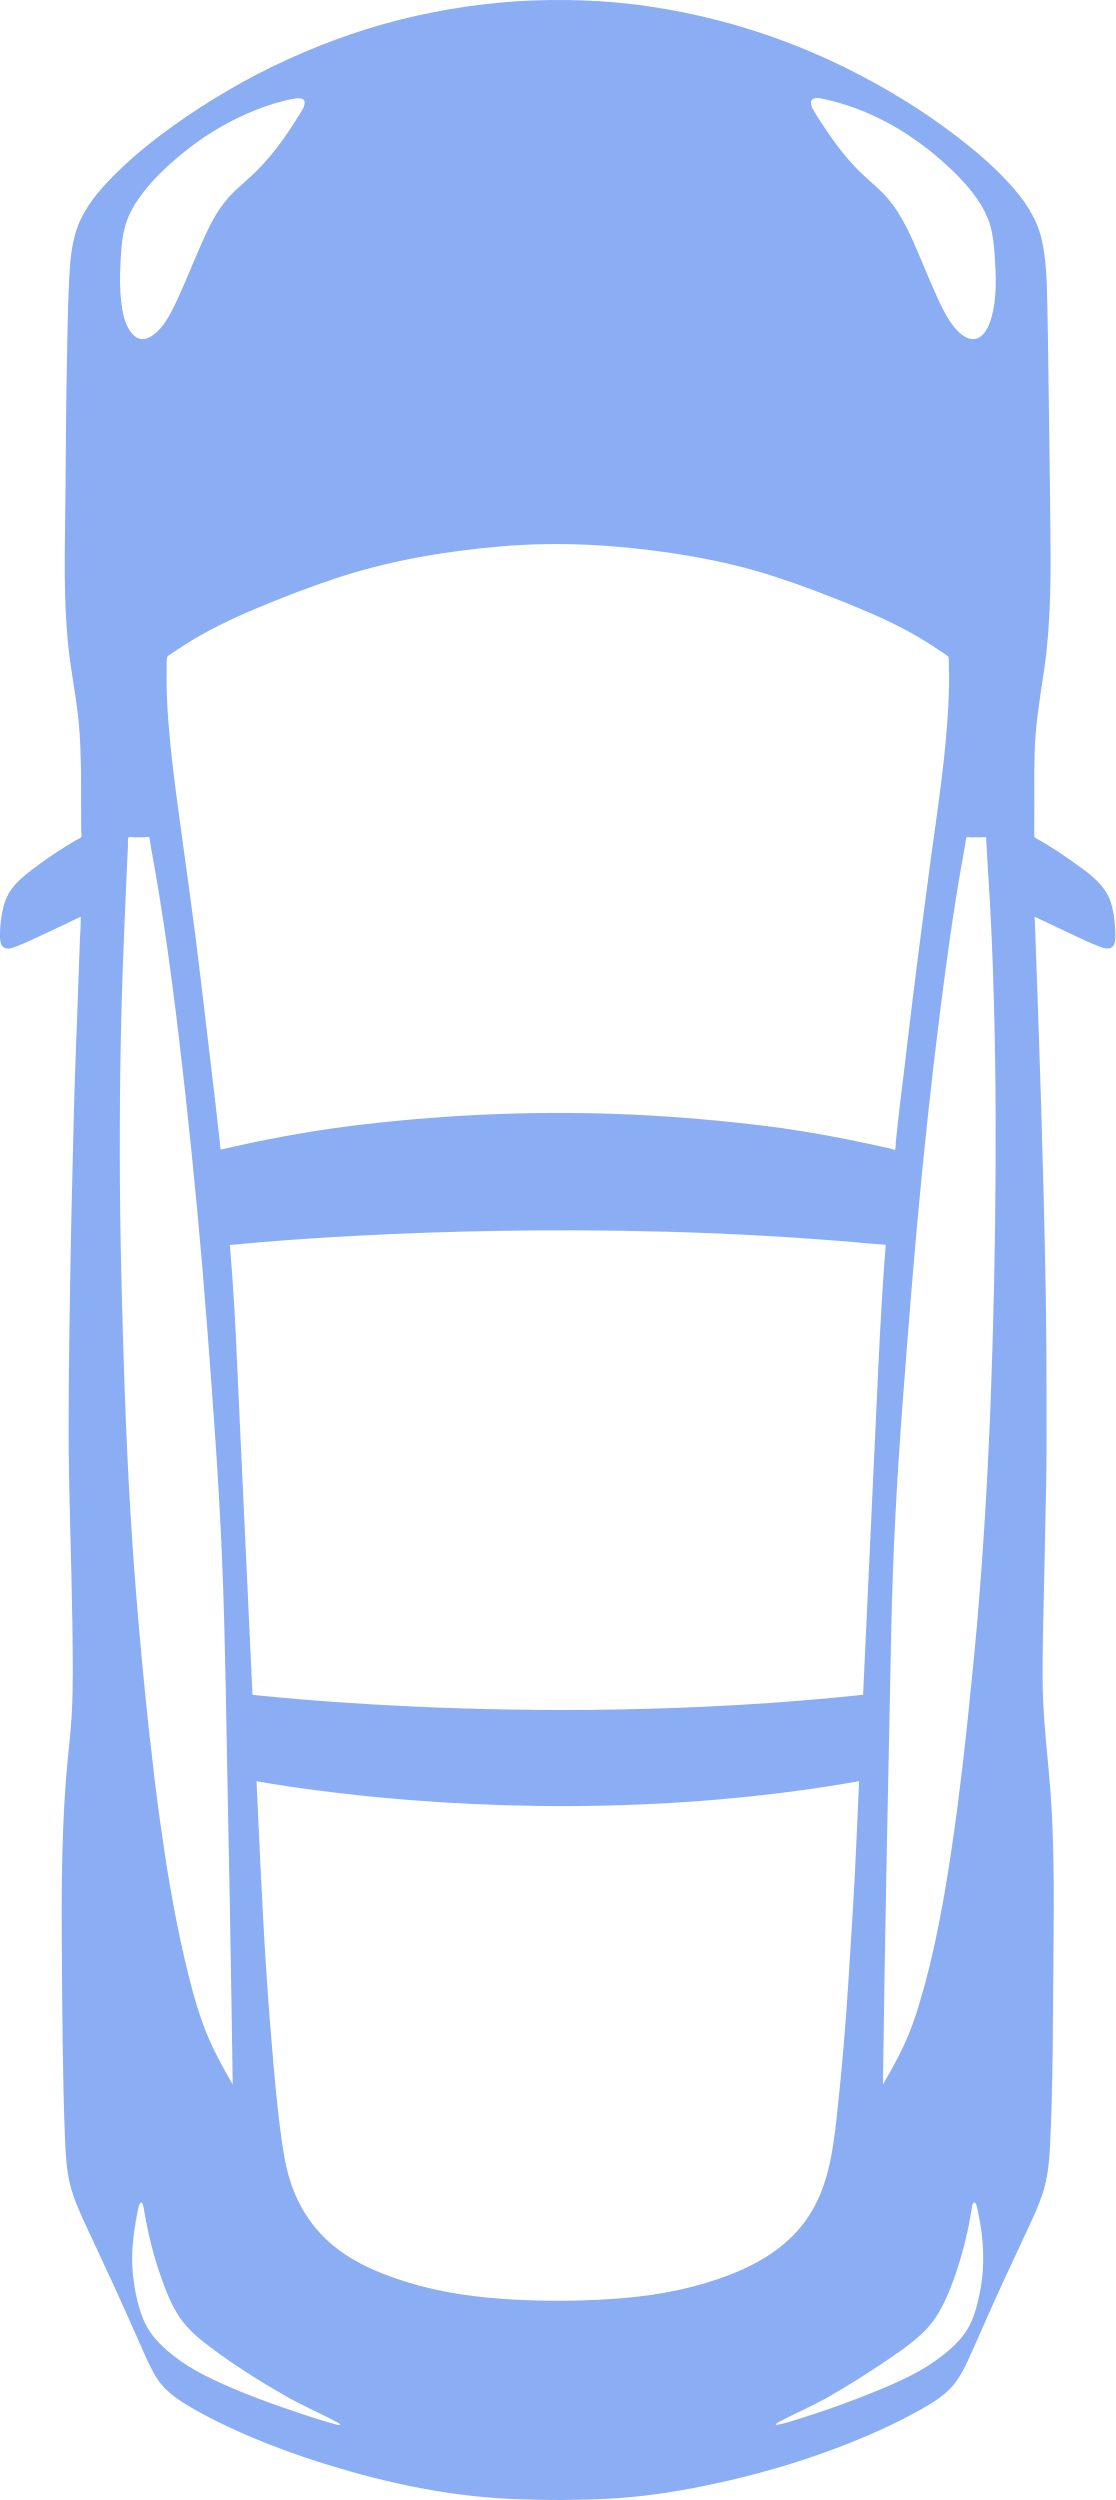
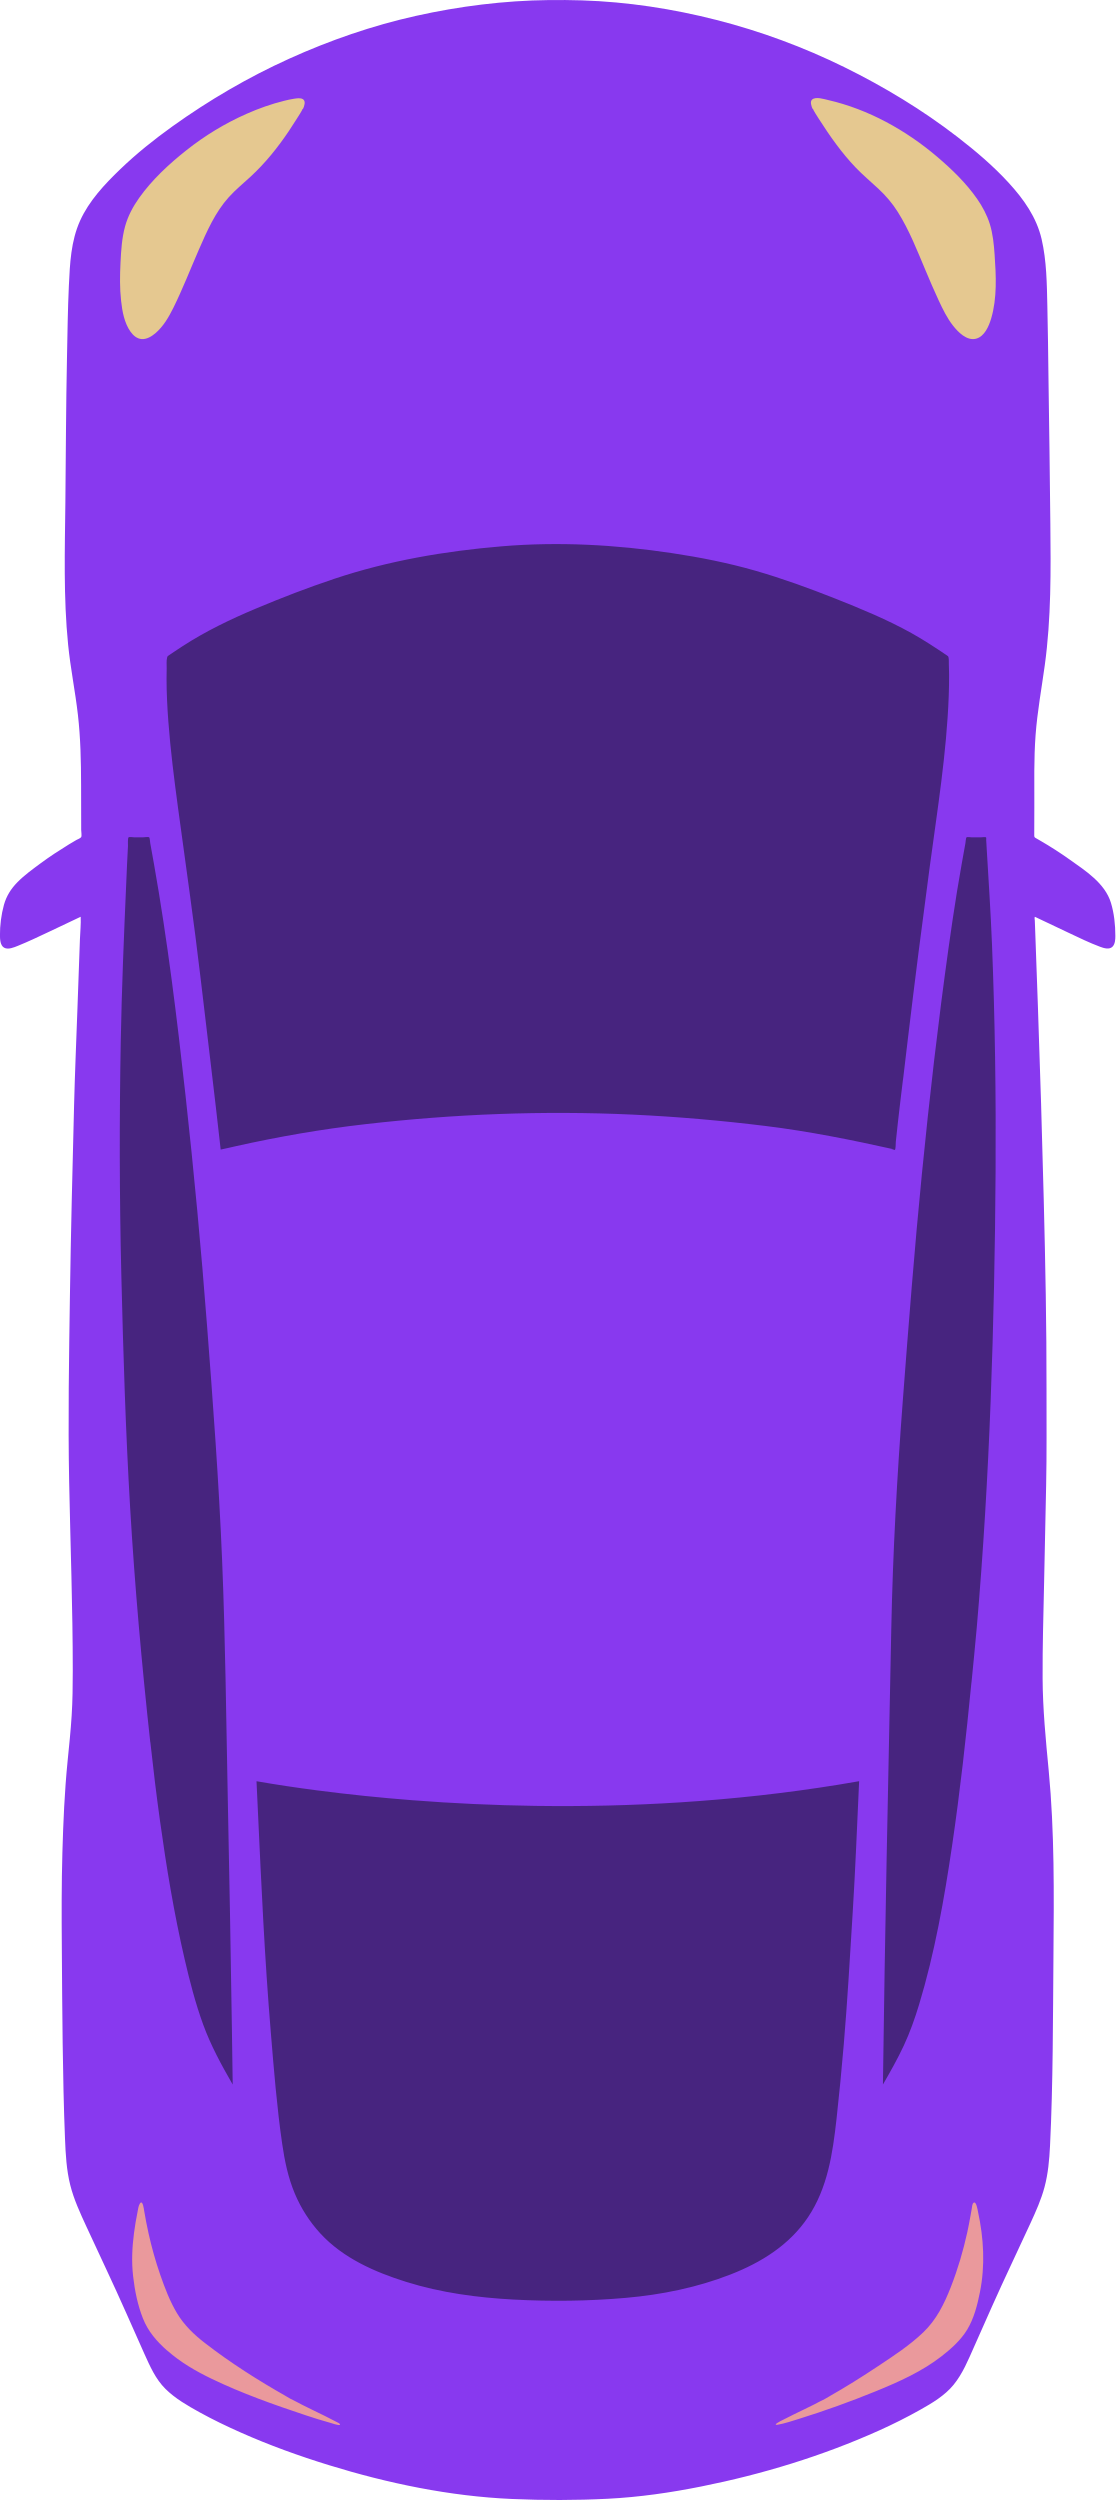
<svg xmlns="http://www.w3.org/2000/svg" version="1.0" x="0px" y="0px" viewBox="0 0 41.377 92.737" enable-background="new 0 0 100 100" xml:space="preserve" id="svg2" width="41.377" height="92.737">
  <defs id="defs2" />
-   <path d="m 20.36,0.002 c -1.66,0.02 -3.311,0.226 -4.931,0.587 -1.618,0.361 -3.191,0.905 -4.7,1.588 -1.519,0.687 -2.972,1.537 -4.327,2.507 -0.683,0.489 -1.34,1.015 -1.946,1.598 -0.575,0.553 -1.154,1.17 -1.485,1.905 -0.342,0.76 -0.377,1.586 -0.416,2.405 -0.042,0.885 -0.051,1.772 -0.07,2.658 -0.038,1.797 -0.041,3.596 -0.06,5.394 -0.019,1.757 -0.074,3.519 0.102,5.271 0.087,0.871 0.264,1.73 0.363,2.6 0.099,0.866 0.116,1.732 0.118,2.603 0.001,0.448 0.002,0.895 0.003,1.343 2.67e-4,0.109 5.11e-4,0.218 7.17e-4,0.327 1.11e-4,0.06 0.027,0.211 6.37e-4,0.262 -0.023,0.044 -0.132,0.083 -0.177,0.108 -0.095,0.054 -0.189,0.109 -0.282,0.167 -0.355,0.219 -0.705,0.446 -1.04,0.694 -0.3,0.223 -0.608,0.442 -0.87,0.71 -0.238,0.243 -0.407,0.511 -0.498,0.839 -0.098,0.356 -0.15,0.761 -0.147,1.131 0.001,0.144 0.011,0.373 0.153,0.454 0.15,0.086 0.367,-0.01 0.51,-0.067 0.395,-0.159 0.779,-0.344 1.164,-0.525 0.39,-0.184 0.779,-0.37 1.168,-0.554 0.012,0.271 -0.018,0.552 -0.028,0.824 -0.011,0.296 -0.021,0.591 -0.032,0.887 -0.021,0.586 -0.042,1.172 -0.063,1.758 -0.042,1.169 -0.092,2.338 -0.122,3.507 -0.06,2.352 -0.119,4.704 -0.154,7.057 -0.034,2.308 -0.074,4.619 -0.029,6.928 0.046,2.336 0.134,4.674 0.134,7.011 -6.1e-5,0.553 -0.006,1.107 -0.041,1.659 -0.035,0.569 -0.096,1.135 -0.152,1.702 -0.112,1.127 -0.16,2.248 -0.192,3.382 -0.033,1.166 -0.03,2.335 -0.021,3.502 0.01,1.19 0.013,2.38 0.031,3.57 0.017,1.181 0.039,2.362 0.087,3.541 0.023,0.575 0.054,1.156 0.194,1.717 0.134,0.535 0.367,1.037 0.597,1.536 0.495,1.072 1.004,2.137 1.482,3.217 0.223,0.504 0.443,1.005 0.67,1.507 0.209,0.462 0.417,0.94 0.783,1.303 0.364,0.361 0.817,0.619 1.262,0.866 0.496,0.274 1.007,0.52 1.525,0.75 1.064,0.473 2.16,0.869 3.273,1.212 2.193,0.677 4.494,1.156 6.79,1.256 1.185,0.052 2.372,0.052 3.557,-0.008 1.168,-0.059 2.326,-0.226 3.472,-0.456 2.265,-0.453 4.489,-1.13 6.597,-2.078 0.518,-0.233 1.026,-0.488 1.521,-0.766 0.443,-0.249 0.913,-0.528 1.238,-0.927 0.337,-0.413 0.541,-0.916 0.756,-1.399 0.224,-0.503 0.447,-1.008 0.672,-1.513 0.461,-1.036 0.954,-2.058 1.427,-3.089 0.199,-0.433 0.396,-0.871 0.519,-1.333 0.133,-0.499 0.179,-1.014 0.204,-1.528 0.114,-2.344 0.107,-4.694 0.127,-7.04 0.019,-2.292 0.042,-4.607 -0.176,-6.885 -0.109,-1.139 -0.22,-2.27 -0.226,-3.415 -0.006,-1.195 0.031,-2.39 0.056,-3.584 0.025,-1.194 0.05,-2.387 0.075,-3.581 0.025,-1.186 0.012,-2.373 0.014,-3.559 0.003,-2.344 -0.043,-4.691 -0.103,-7.035 -0.061,-2.386 -0.131,-4.77 -0.216,-7.155 -0.02,-0.566 -0.041,-1.132 -0.061,-1.699 -0.01,-0.281 -0.02,-0.561 -0.03,-0.842 -0.005,-0.146 -0.01,-0.292 -0.016,-0.438 -0.003,-0.073 -0.005,-0.146 -0.008,-0.219 -0.001,-0.038 -0.02,-0.112 0.002,-0.142 0.417,0.198 0.834,0.397 1.252,0.594 0.384,0.181 0.766,0.369 1.164,0.517 0.138,0.051 0.346,0.121 0.466,-0.004 0.096,-0.099 0.103,-0.271 0.103,-0.399 3.89e-4,-0.407 -0.045,-0.838 -0.164,-1.228 -0.222,-0.727 -0.946,-1.188 -1.534,-1.605 -0.35,-0.249 -0.712,-0.482 -1.084,-0.697 -0.05,-0.029 -0.1,-0.057 -0.149,-0.086 -0.061,-0.035 -0.077,-0.04 -0.077,-0.111 2.06e-4,-0.118 4.96e-4,-0.236 7.86e-4,-0.355 5.57e-4,-0.229 0.001,-0.457 0.002,-0.686 0.002,-0.895 -0.02,-1.795 0.047,-2.688 0.065,-0.867 0.222,-1.718 0.34,-2.578 0.241,-1.753 0.225,-3.515 0.207,-5.281 -0.018,-1.791 -0.043,-3.581 -0.069,-5.372 -0.013,-0.892 -0.019,-1.785 -0.042,-2.676 C 38.833,10.531 38.825,9.676 38.638,8.869 38.449,8.057 37.973,7.389 37.419,6.783 36.846,6.157 36.194,5.604 35.524,5.086 34.225,4.082 32.792,3.216 31.32,2.491 29.81,1.748 28.22,1.16 26.589,0.743 c -1.63,-0.417 -3.318,-0.676 -5,-0.729 -0.409,-0.013 -0.819,-0.017 -1.229,-0.012 z M 32.017,62.868 c -1.555,0.165 -3.114,0.29 -4.674,0.38 -1.478,0.085 -2.958,0.139 -4.438,0.165 -1.344,0.023 -2.689,0.023 -4.034,7.17e-4 -1.18,-0.02 -2.36,-0.056 -3.539,-0.11 -0.962,-0.044 -1.923,-0.099 -2.883,-0.167 -0.707,-0.05 -1.413,-0.107 -2.119,-0.172 -0.245,-0.023 -0.491,-0.046 -0.736,-0.072 -0.049,-0.005 -0.099,-0.01 -0.148,-0.015 -0.016,-0.002 -0.048,0.001 -0.061,-0.006 -0.037,-0.021 -0.025,-0.111 -0.027,-0.161 -0.019,-0.403 -0.037,-0.807 -0.056,-1.21 -0.073,-1.576 -0.146,-3.152 -0.22,-4.729 -0.073,-1.578 -0.147,-3.157 -0.22,-4.735 -0.073,-1.57 -0.131,-3.142 -0.246,-4.71 -0.028,-0.382 -0.059,-0.763 -0.091,-1.144 0.415,-0.032 0.83,-0.078 1.245,-0.112 1.149,-0.094 2.299,-0.169 3.449,-0.23 1.72,-0.091 3.442,-0.151 5.165,-0.181 2.139,-0.037 4.28,-0.027 6.419,0.033 2.412,0.068 4.823,0.202 7.226,0.414 0.078,0.007 0.827,0.074 0.828,0.067 -0.177,2.176 -0.267,4.356 -0.369,6.537 -0.101,2.175 -0.202,4.349 -0.303,6.524 -0.056,1.212 -0.112,2.423 -0.169,3.635 z m -0.987,15.741 c -0.142,1.273 -0.329,2.553 -1.058,3.64 -0.693,1.032 -1.734,1.677 -2.873,2.122 -1.24,0.484 -2.554,0.75 -3.877,0.867 -1.383,0.122 -2.784,0.138 -4.171,0.064 -1.348,-0.073 -2.689,-0.251 -3.98,-0.655 -1.166,-0.364 -2.344,-0.882 -3.186,-1.796 -0.399,-0.433 -0.721,-0.938 -0.949,-1.481 -0.248,-0.589 -0.378,-1.219 -0.469,-1.849 -0.198,-1.367 -0.307,-2.749 -0.421,-4.125 -0.23,-2.759 -0.355,-5.528 -0.483,-8.293 -0.016,-0.343 -0.032,-0.686 -0.048,-1.029 0.742,0.13 1.488,0.24 2.235,0.338 1.178,0.154 2.361,0.275 3.545,0.367 1.521,0.118 3.046,0.188 4.572,0.21 1.79,0.025 3.581,-0.016 5.368,-0.131 1.97,-0.126 3.935,-0.341 5.884,-0.658 0.25,-0.041 0.5,-0.083 0.75,-0.127 -0.076,1.627 -0.137,3.256 -0.239,4.882 -0.102,1.63 -0.192,3.26 -0.331,4.887 -0.079,0.924 -0.166,1.846 -0.269,2.768 z m 2.466,-38.566 c -0.062,0.52 -0.128,1.039 -0.185,1.56 -0.028,0.25 -0.054,0.5 -0.081,0.75 -0.005,0.049 -5.22e-4,0.28 -0.035,0.302 -0.021,0.013 -0.11,-0.011 -0.135,-0.013 0.045,0 0.09,0 0.136,0 -1.593,-0.355 -3.184,-0.676 -4.805,-0.875 -1.635,-0.201 -3.281,-0.345 -4.926,-0.421 -1.65,-0.076 -3.305,-0.082 -4.956,-0.022 -1.655,0.06 -3.31,0.189 -4.955,0.377 -1.62,0.185 -3.217,0.462 -4.807,0.817 -0.187,0.042 -0.373,0.088 -0.561,0.125 -0.233,-2.112 -0.497,-4.221 -0.742,-6.332 -0.247,-2.12 -0.557,-4.234 -0.841,-6.35 -0.142,-1.059 -0.277,-2.118 -0.357,-3.183 -0.04,-0.529 -0.067,-1.059 -0.068,-1.589 -2.29e-4,-0.132 0.002,-0.264 0.005,-0.396 0.003,-0.121 -0.015,-0.279 0.015,-0.395 0.017,-0.067 0.023,-0.06 0.091,-0.106 0.053,-0.036 0.106,-0.071 0.159,-0.107 0.106,-0.071 0.212,-0.141 0.319,-0.211 0.858,-0.557 1.775,-0.999 2.717,-1.395 0.961,-0.405 1.936,-0.781 2.925,-1.111 2.002,-0.669 4.097,-1.026 6.197,-1.202 2.117,-0.178 4.228,-0.062 6.327,0.253 1.036,0.156 2.067,0.359 3.075,0.648 1.011,0.29 2.003,0.652 2.981,1.039 0.959,0.381 1.922,0.778 2.825,1.281 0.447,0.249 0.874,0.53 1.298,0.816 0.06,0.041 0.061,0.033 0.075,0.095 0.015,0.067 0.007,0.153 0.01,0.222 0.005,0.133 0.009,0.267 0.009,0.4 0.002,0.265 -0.003,0.53 -0.013,0.795 -0.078,2.123 -0.422,4.23 -0.704,6.332 -0.284,2.115 -0.554,4.231 -0.807,6.35 -0.061,0.516 -0.123,1.031 -0.184,1.547 z M 4.846,12.312 c -0.236,-0.333 -0.31,-0.758 -0.354,-1.155 -0.053,-0.468 -0.045,-0.94 -0.022,-1.409 0.022,-0.451 0.05,-0.916 0.17,-1.352 0.106,-0.382 0.294,-0.735 0.523,-1.057 0.476,-0.67 1.104,-1.253 1.746,-1.761 C 7.595,5.032 8.35,4.574 9.152,4.22 9.602,4.021 10.068,3.856 10.546,3.738 c 0.119,-0.029 0.239,-0.058 0.36,-0.075 0.097,-0.014 0.234,-0.039 0.325,0.013 0.059,0.034 0.075,0.092 0.07,0.158 -0.004,0.043 -0.041,0.215 -0.086,0.218 0.02,0.007 -0.172,0.301 -0.203,0.35 -0.096,0.151 -0.192,0.303 -0.292,0.452 -0.205,0.305 -0.423,0.602 -0.658,0.886 -0.238,0.288 -0.493,0.561 -0.767,0.814 -0.271,0.25 -0.558,0.484 -0.806,0.758 -0.505,0.559 -0.817,1.272 -1.115,1.955 -0.313,0.717 -0.595,1.448 -0.942,2.149 -0.172,0.347 -0.373,0.696 -0.672,0.949 -0.138,0.116 -0.315,0.224 -0.502,0.213 -0.174,-0.01 -0.314,-0.131 -0.411,-0.267 z m 0.728,52.313 c -0.315,-2.884 -0.574,-5.774 -0.745,-8.67 -0.17,-2.879 -0.258,-5.762 -0.328,-8.645 -0.07,-2.902 -0.075,-5.808 -0.021,-8.71 0.036,-1.943 0.117,-3.884 0.202,-5.826 0.02,-0.464 0.039,-0.927 0.065,-1.39 0.003,-0.054 -0.016,-0.294 0.024,-0.324 0.03,-0.023 0.166,0 0.204,0 0.062,0 0.124,0 0.186,0 0.051,0 0.102,0 0.154,0 0.043,0 0.181,-0.025 0.217,0 0.027,0.018 0.034,0.18 0.041,0.217 0.013,0.072 0.026,0.144 0.039,0.217 0.034,0.188 0.067,0.375 0.101,0.563 0.502,2.841 0.852,5.71 1.169,8.577 0.314,2.845 0.581,5.695 0.799,8.549 0.222,2.894 0.438,5.788 0.558,8.689 0.121,2.923 0.15,5.85 0.209,8.774 0.058,2.886 0.113,5.771 0.155,8.657 0.01,0.674 0.019,1.349 0.029,2.023 -0.415,-0.72 -0.811,-1.446 -1.096,-2.228 -0.289,-0.794 -0.5,-1.617 -0.691,-2.44 -0.391,-1.687 -0.672,-3.4 -0.91,-5.115 -0.135,-0.971 -0.252,-1.944 -0.358,-2.919 z m 0.626,22.569 C 5.814,86.853 5.494,86.485 5.302,86.001 5.106,85.506 4.998,84.965 4.938,84.438 c -0.062,-0.54 -0.037,-1.075 0.034,-1.613 0.034,-0.262 0.078,-0.522 0.131,-0.78 0.02,-0.097 0.031,-0.222 0.087,-0.306 0.107,-0.159 0.149,0.219 0.159,0.278 0.047,0.275 0.099,0.551 0.16,0.823 0.116,0.521 0.259,1.035 0.434,1.539 0.171,0.492 0.359,0.992 0.629,1.439 0.263,0.436 0.625,0.783 1.025,1.093 0.952,0.738 1.986,1.393 3.033,1.986 -0.025,-0.014 -0.05,-0.028 -0.075,-0.042 0.144,0.087 0.29,0.169 0.44,0.244 -0.067,-0.037 -0.135,-0.075 -0.202,-0.112 0.552,0.305 1.131,0.555 1.687,0.852 0.023,0.012 0.158,0.069 0.131,0.107 -0.03,0.043 -0.333,-0.065 -0.363,-0.073 -0.305,-0.084 -0.608,-0.179 -0.908,-0.279 -1.181,-0.392 -2.365,-0.812 -3.487,-1.352 -0.589,-0.283 -1.16,-0.616 -1.651,-1.05 z M 36.279,82.045 c 0.214,0.99 0.27,1.994 0.07,2.99 -0.095,0.475 -0.219,0.965 -0.472,1.383 -0.233,0.385 -0.585,0.702 -0.937,0.977 -0.736,0.576 -1.602,0.961 -2.462,1.312 -0.932,0.38 -1.884,0.723 -2.845,1.022 -0.257,0.08 -0.519,0.168 -0.785,0.216 -0.084,0.015 -0.096,-0.011 -0.025,-0.06 0.072,-0.049 0.157,-0.087 0.234,-0.127 0.508,-0.265 1.032,-0.493 1.534,-0.77 -0.067,0.037 -0.135,0.075 -0.202,0.112 0.15,-0.075 0.296,-0.158 0.44,-0.244 -0.025,0.014 -0.05,0.028 -0.075,0.042 0.623,-0.353 1.231,-0.736 1.827,-1.132 0.573,-0.38 1.165,-0.768 1.664,-1.245 0.491,-0.469 0.781,-1.057 1.025,-1.682 0.259,-0.662 0.461,-1.347 0.613,-2.041 0.044,-0.201 0.081,-0.404 0.118,-0.607 0.016,-0.089 0.033,-0.179 0.047,-0.268 0.009,-0.057 0.015,-0.174 0.067,-0.212 0.101,-0.073 0.15,0.271 0.164,0.334 z M 36.035,62.413 c -0.197,2.021 -0.421,4.039 -0.717,6.048 -0.292,1.982 -0.644,3.982 -1.226,5.902 -0.157,0.518 -0.338,1.029 -0.567,1.52 -0.231,0.495 -0.501,0.97 -0.773,1.443 0.04,-2.804 0.081,-5.608 0.138,-8.412 0.057,-2.832 0.115,-5.663 0.172,-8.495 0.057,-2.834 0.215,-5.672 0.43,-8.498 0.213,-2.799 0.43,-5.597 0.707,-8.391 0.277,-2.8 0.6,-5.594 0.989,-8.38 0.098,-0.699 0.201,-1.398 0.314,-2.095 0.055,-0.34 0.114,-0.68 0.174,-1.019 0.029,-0.166 0.059,-0.332 0.089,-0.498 0.016,-0.087 0.031,-0.173 0.047,-0.26 0.005,-0.031 0.018,-0.201 0.041,-0.217 0.032,-0.022 0.156,0 0.194,0 0.058,0 0.116,0 0.174,0 0.056,0 0.111,0 0.167,0 0.029,0 0.168,-0.02 0.189,0 0.013,0.012 0.005,0.092 0.006,0.107 0.005,0.091 0.011,0.183 0.016,0.274 0.07,1.191 0.15,2.382 0.198,3.574 0.113,2.814 0.151,5.631 0.134,8.448 -0.017,2.833 -0.075,5.668 -0.183,8.5 -0.107,2.809 -0.273,5.616 -0.516,8.416 -0.059,0.679 -0.129,1.356 -0.195,2.034 z M 30.716,3.71 c 1.493,0.342 2.89,1.12 4.051,2.108 0.543,0.463 1.075,0.976 1.483,1.565 0.197,0.284 0.362,0.593 0.466,0.924 0.115,0.367 0.152,0.758 0.179,1.139 0.054,0.775 0.096,1.612 -0.127,2.366 -0.084,0.283 -0.246,0.673 -0.565,0.753 -0.34,0.086 -0.66,-0.243 -0.849,-0.483 C 35.132,11.801 34.975,11.474 34.823,11.151 34.649,10.779 34.489,10.401 34.33,10.023 34.021,9.29 33.727,8.534 33.302,7.86 33.1,7.539 32.858,7.257 32.581,6.999 32.302,6.739 32.01,6.495 31.745,6.219 31.216,5.667 30.781,5.044 30.37,4.402 30.339,4.353 30.147,4.059 30.167,4.052 c -0.041,-0.003 -0.076,-0.157 -0.082,-0.194 -0.009,-0.058 -0.007,-0.122 0.04,-0.164 0.135,-0.121 0.44,-0.016 0.592,0.016 z" id="path1" style="fill:#8aadf4;fill-opacity:1" />
+   <path id="rect2" style="fill:#47247f;fill-opacity:1;stroke-width:6.312;stroke-dasharray:12.624, 6.312" d="m 20.123,18.186 c -3.939,0.075 -7.843,0.959 -11.441,2.559 -1.443,0.627 -2.919,1.342 -4.103,2.363 -0.661,1.17 -0.341,2.565 -0.327,3.844 0.058,0.709 0.13,1.417 0.221,2.123 -0.51,0.215 -0.4,0.933 -0.443,1.657 -0.536,1.238 -0.09,1.932 -0.226,3.245 -0.362,8.296 -0.333,16.428 0.235,24.71 0.478,5.448 -0.135,10.954 1.334,16.243 0.87,2.871 2.779,5.263 4.075,7.936 0.441,0.695 0.865,1.4 1.264,2.121 -0.184,-0.972 0.571,0.165 0.991,0.303 3.199,2.016 7.148,2.157 10.816,2.004 2.89,-0.172 5.976,-0.801 8.174,-2.816 -0.117,1.028 0.446,-0.437 0.691,-0.736 0.98,-1.592 1.828,-3.27 2.793,-4.876 1.171,-1.827 1.938,-3.872 2.374,-5.992 1.093,-5.152 0.455,-9.914 0.85,-15.157 0.523,-8.784 0.988,-18.116 0.408,-26.898 -0.19,-0.499 -0.153,-1.032 -0.622,-1.234 -0.53,-0.109 -0.592,-0.231 -0.203,-1.098 0.149,-1.534 0.343,-3.103 0.134,-4.634 -0.13,-0.539 -0.389,-0.982 -0.908,-1.221 -2.441,-1.663 -5.264,-2.672 -8.078,-3.503 -2.609,-0.667 -5.317,-0.971 -8.008,-0.943 z m 8.818,25.76 -3.964,-0.838 c 0.079,-0.822 2.313,1.454 2.392,0.632 z m -7.974,-0.662 c 3.737,0.037 7.486,0.347 11.137,1.168 -0.604,6.492 -1.073,13.002 -1.117,19.525 -0.059,0.501 -0.982,0.236 -1.389,0.427 -1.927,0.274 -3.867,0.438 -5.811,0.528 -0.49,0.018 -1.336,0.05 -1.964,0.053 C 18.004,65.038 14.177,64.785 10.402,64.191 10.347,57.597 9.881,51.014 9.281,44.449 c 1.448,-0.329 3.166,-0.604 4.479,-0.762 2.393,-0.269 4.799,-0.413 7.207,-0.404 z" />
+   <path id="path4" style="fill:#e5c890;fill-opacity:1;stroke-width:6.312;stroke-dasharray:12.624, 6.312" d="M 12.178,2.754 C 9.269,3.21 6.526,4.788 4.748,7.106 3.561,8.734 3.263,10.303 3.507,12.218 3.685,13.666 3.998,14.795 5.564,14.559 7.311,14.355 8.173,12.583 8.758,11.127 9.254,9.994 9.622,8.708 10.703,7.977 11.704,6.988 12.6,5.841 13.186,4.57 13.623,3.415 14.163,2.648 12.939,2.374 12.675,2.284 12.454,2.73 12.178,2.754 Z M 28.221,2.569 c -1.371,0.233 -0.556,1.044 0.081,2.252 0.763,1.451 1.864,2.742 3.101,3.834 1.257,1.727 1.412,4.234 3.284,5.506 1.295,0.921 2.55,-0.192 3.104,-1.654 0.679,-1.646 0.384,-2.193 0.006,-3.894 C 36.995,6.361 34.495,4.914 32.489,3.763 31.279,3.192 30.549,2.591 29.184,2.695 l -1.637,0.493 z" />
+   <path id="path5" style="fill:#ea999c;fill-opacity:1;stroke-width:6.312;stroke-dasharray:12.624, 6.312" d="m 35.615,79.773 c -0.691,0.027 -1.061,0.614 -1.371,1.15 -0.38,1.395 -0.473,2.959 -1.379,4.146 -1.557,1.302 -3.367,2.251 -5.176,3.152 -0.513,0.313 -0.784,0.789 -0.904,1.369 0.005,0.485 -0.803,1.324 -0.202,1.548 0.855,0.288 1.226,0.056 2.173,-0.183 2.173,-0.586 2.757,-0.644 4.713,-1.773 1.468,-0.855 3.555,-4.198 3.788,-5.912 0.296,-1.685 1.297,-1.346 0.503,-2.891 -0.487,-0.223 -0.905,-0.86 -1.439,-0.804 -0.235,0.065 -0.471,0.131 -0.706,0.196 z M 3.852,80.252 c -0.873,0.819 0.873,0.755 0.744,1.865 -0.074,2.05 0.723,5.452 2.498,6.656 2.028,1.46 3.455,1.466 5.82,2.182 0.946,0.147 1.101,0.772 2.055,0.724 C 14.742,90.708 14.674,89.64 14.348,88.732 13.148,87.744 11.605,87.311 10.349,86.397 9.381,85.731 8.161,85.138 7.889,83.88 7.44,82.871 7.482,81.704 7,80.723 6.722,80.138 6.39,79.637 5.667,79.743 c -0.564,-0.039 -1.218,-0.35 -1.565,0.272 -0.083,0.079 -0.167,0.158 -0.25,0.237 z" />
+   <path d="m 20.36,0.002 c -1.66,0.02 -3.311,0.226 -4.931,0.587 -1.618,0.361 -3.191,0.905 -4.7,1.588 -1.519,0.687 -2.972,1.537 -4.327,2.507 -0.683,0.489 -1.34,1.015 -1.946,1.598 -0.575,0.553 -1.154,1.17 -1.485,1.905 -0.342,0.76 -0.377,1.586 -0.416,2.405 -0.042,0.885 -0.051,1.772 -0.07,2.658 -0.038,1.797 -0.041,3.596 -0.06,5.394 -0.019,1.757 -0.074,3.519 0.102,5.271 0.087,0.871 0.264,1.73 0.363,2.6 0.099,0.866 0.116,1.732 0.118,2.603 l 0.003,1.343 c 2.67e-4,0.109 5.11e-4,0.218 7.17e-4,0.327 1.11e-4,0.06 0.027,0.211 6.37e-4,0.262 -0.023,0.044 -0.132,0.083 -0.177,0.108 -0.095,0.054 -0.189,0.109 -0.282,0.167 -0.355,0.219 -0.705,0.446 -1.04,0.694 -0.3,0.223 -0.608,0.442 -0.87,0.71 -0.238,0.243 -0.407,0.511 -0.498,0.839 -0.098,0.356 -0.15,0.761 -0.147,1.131 0.001,0.144 0.011,0.373 0.153,0.454 0.15,0.086 0.367,-0.01 0.51,-0.067 0.395,-0.159 0.779,-0.344 1.164,-0.525 0.39,-0.184 0.779,-0.37 1.168,-0.554 0.012,0.271 -0.018,0.552 -0.028,0.824 -0.011,0.296 -0.021,0.591 -0.032,0.887 -0.021,0.586 -0.042,1.172 -0.063,1.758 -0.042,1.169 -0.092,2.338 -0.122,3.507 -0.06,2.352 -0.119,4.704 -0.154,7.057 -0.034,2.308 -0.074,4.619 -0.029,6.928 0.046,2.336 0.134,4.674 0.134,7.011 -6.1e-5,0.553 -0.006,1.107 -0.041,1.659 -0.035,0.569 -0.096,1.135 -0.152,1.702 -0.112,1.127 -0.16,2.248 -0.192,3.382 -0.033,1.166 -0.03,2.335 -0.021,3.502 0.01,1.19 0.013,2.38 0.031,3.57 0.017,1.181 0.039,2.362 0.087,3.541 0.023,0.575 0.054,1.156 0.194,1.717 0.134,0.535 0.367,1.037 0.597,1.536 0.495,1.072 1.004,2.137 1.482,3.217 0.223,0.504 0.443,1.005 0.67,1.507 0.209,0.462 0.417,0.94 0.783,1.303 0.364,0.361 0.817,0.619 1.262,0.866 0.496,0.274 1.007,0.52 1.525,0.75 1.064,0.473 2.16,0.869 3.273,1.212 2.193,0.677 4.494,1.156 6.79,1.256 1.185,0.052 2.372,0.052 3.557,-0.008 1.168,-0.059 2.326,-0.226 3.472,-0.456 2.265,-0.453 4.489,-1.13 6.597,-2.078 0.518,-0.233 1.026,-0.488 1.521,-0.766 0.443,-0.249 0.913,-0.528 1.238,-0.927 0.337,-0.413 0.541,-0.916 0.756,-1.399 0.224,-0.503 0.447,-1.008 0.672,-1.513 0.461,-1.036 0.954,-2.058 1.427,-3.089 0.199,-0.433 0.396,-0.871 0.519,-1.333 0.133,-0.499 0.179,-1.014 0.204,-1.528 0.114,-2.344 0.107,-4.694 0.127,-7.04 0.019,-2.292 0.042,-4.607 -0.176,-6.885 -0.109,-1.139 -0.22,-2.27 -0.226,-3.415 -0.006,-1.195 0.031,-2.39 0.056,-3.584 0.025,-1.194 0.05,-2.387 0.075,-3.581 0.025,-1.186 0.012,-2.373 0.014,-3.559 0.003,-2.344 -0.043,-4.691 -0.103,-7.035 -0.061,-2.386 -0.131,-4.77 -0.216,-7.155 -0.02,-0.566 -0.041,-1.132 -0.061,-1.699 -0.01,-0.281 -0.02,-0.561 -0.03,-0.842 -0.005,-0.146 -0.01,-0.292 -0.016,-0.438 -0.003,-0.073 -0.005,-0.146 -0.008,-0.219 -0.001,-0.038 -0.02,-0.112 0.002,-0.142 0.417,0.198 0.834,0.397 1.252,0.594 0.384,0.181 0.766,0.369 1.164,0.517 0.138,0.051 0.346,0.121 0.466,-0.004 0.096,-0.099 0.103,-0.271 0.103,-0.399 3.89e-4,-0.407 -0.045,-0.838 -0.164,-1.228 -0.222,-0.727 -0.946,-1.188 -1.534,-1.605 -0.35,-0.249 -0.712,-0.482 -1.084,-0.697 -0.05,-0.029 -0.1,-0.057 -0.149,-0.086 -0.061,-0.035 -0.077,-0.04 -0.077,-0.111 2.06e-4,-0.118 4.96e-4,-0.236 7.86e-4,-0.355 5.57e-4,-0.229 0.001,-0.457 0.002,-0.686 0.002,-0.895 -0.02,-1.795 0.047,-2.688 0.065,-0.867 0.222,-1.718 0.34,-2.578 0.241,-1.753 0.225,-3.515 0.207,-5.281 -0.018,-1.791 -0.043,-3.581 -0.069,-5.372 -0.013,-0.892 -0.019,-1.785 -0.042,-2.676 C 38.833,10.531 38.825,9.676 38.638,8.869 38.449,8.057 37.973,7.389 37.419,6.783 36.846,6.157 36.194,5.604 35.524,5.086 34.225,4.082 32.792,3.216 31.32,2.491 29.81,1.748 28.22,1.16 26.589,0.743 c -1.63,-0.417 -3.318,-0.676 -5,-0.729 -0.409,-0.013 -0.819,-0.017 -1.229,-0.012 z M 31.03,78.609 c -0.142,1.273 -0.329,2.553 -1.058,3.64 -0.693,1.032 -1.734,1.677 -2.873,2.122 -1.24,0.484 -2.554,0.75 -3.877,0.867 -1.383,0.122 -2.784,0.138 -4.171,0.064 -1.348,-0.073 -2.689,-0.251 -3.98,-0.655 -1.166,-0.364 -2.344,-0.882 -3.186,-1.796 -0.399,-0.433 -0.721,-0.938 -0.949,-1.481 -0.248,-0.589 -0.378,-1.219 -0.469,-1.849 -0.198,-1.367 -0.307,-2.749 -0.421,-4.125 -0.23,-2.759 -0.355,-5.528 -0.483,-8.293 -0.016,-0.343 -0.032,-0.686 -0.048,-1.029 0.742,0.13 1.488,0.24 2.235,0.338 1.178,0.154 2.361,0.275 3.545,0.367 1.521,0.118 3.046,0.188 4.572,0.21 1.79,0.025 3.581,-0.016 5.368,-0.131 1.97,-0.126 3.935,-0.341 5.884,-0.658 0.25,-0.041 0.5,-0.083 0.75,-0.127 -0.076,1.627 -0.137,3.256 -0.239,4.882 -0.102,1.63 -0.192,3.26 -0.331,4.887 -0.079,0.924 -0.166,1.846 -0.269,2.768 z m 2.466,-38.566 c -0.062,0.52 -0.128,1.039 -0.185,1.56 -0.028,0.25 -0.054,0.5 -0.081,0.75 -0.005,0.049 -5.22e-4,0.28 -0.035,0.302 -0.021,0.013 -0.11,-0.011 -0.135,-0.013 h 0.136 c -1.593,-0.355 -3.184,-0.676 -4.805,-0.875 -1.635,-0.201 -3.281,-0.345 -4.926,-0.421 -1.65,-0.076 -3.305,-0.082 -4.956,-0.022 -1.655,0.06 -3.31,0.189 -4.955,0.377 -1.62,0.185 -3.217,0.462 -4.807,0.817 -0.187,0.042 -0.373,0.088 -0.561,0.125 -0.233,-2.112 -0.497,-4.221 -0.742,-6.332 -0.247,-2.12 -0.557,-4.234 -0.841,-6.35 -0.142,-1.059 -0.277,-2.118 -0.357,-3.183 -0.04,-0.529 -0.067,-1.059 -0.068,-1.589 -2.29e-4,-0.132 0.002,-0.264 0.005,-0.396 0.003,-0.121 -0.015,-0.279 0.015,-0.395 0.017,-0.067 0.023,-0.06 0.091,-0.106 0.053,-0.036 0.106,-0.071 0.159,-0.107 0.106,-0.071 0.212,-0.141 0.319,-0.211 0.858,-0.557 1.775,-0.999 2.717,-1.395 0.961,-0.405 1.936,-0.781 2.925,-1.111 2.002,-0.669 4.097,-1.026 6.197,-1.202 2.117,-0.178 4.228,-0.062 6.327,0.253 1.036,0.156 2.067,0.359 3.075,0.648 1.011,0.29 2.003,0.652 2.981,1.039 0.959,0.381 1.922,0.778 2.825,1.281 0.447,0.249 0.874,0.53 1.298,0.816 0.06,0.041 0.061,0.033 0.075,0.095 0.015,0.067 0.007,0.153 0.01,0.222 0.005,0.133 0.009,0.267 0.009,0.4 0.002,0.265 -0.003,0.53 -0.013,0.795 -0.078,2.123 -0.422,4.23 -0.704,6.332 -0.284,2.115 -0.554,4.231 -0.807,6.35 -0.061,0.516 -0.123,1.031 -0.184,1.547 z M 4.846,12.312 c -0.236,-0.333 -0.31,-0.758 -0.354,-1.155 -0.053,-0.468 -0.045,-0.94 -0.022,-1.409 0.022,-0.451 0.05,-0.916 0.17,-1.352 0.106,-0.382 0.294,-0.735 0.523,-1.057 0.476,-0.67 1.104,-1.253 1.746,-1.761 C 7.595,5.032 8.35,4.574 9.152,4.22 9.602,4.021 10.068,3.856 10.546,3.738 c 0.119,-0.029 0.239,-0.058 0.36,-0.075 0.097,-0.014 0.234,-0.039 0.325,0.013 0.059,0.034 0.075,0.092 0.07,0.158 -0.004,0.043 -0.041,0.215 -0.086,0.218 0.02,0.007 -0.172,0.301 -0.203,0.35 -0.096,0.151 -0.192,0.303 -0.292,0.452 -0.205,0.305 -0.423,0.602 -0.658,0.886 -0.238,0.288 -0.493,0.561 -0.767,0.814 -0.271,0.25 -0.558,0.484 -0.806,0.758 -0.505,0.559 -0.817,1.272 -1.115,1.955 -0.313,0.717 -0.595,1.448 -0.942,2.149 -0.172,0.347 -0.373,0.696 -0.672,0.949 -0.138,0.116 -0.315,0.224 -0.502,0.213 -0.174,-0.01 -0.314,-0.131 -0.411,-0.267 z m 0.728,52.313 c -0.315,-2.884 -0.574,-5.774 -0.745,-8.67 -0.17,-2.879 -0.258,-5.762 -0.328,-8.645 -0.07,-2.902 -0.075,-5.808 -0.021,-8.71 0.036,-1.943 0.117,-3.884 0.202,-5.826 0.02,-0.464 0.039,-0.927 0.065,-1.39 0.003,-0.054 -0.016,-0.294 0.024,-0.324 0.03,-0.023 0.166,0 0.204,0 h 0.186 0.154 c 0.043,0 0.181,-0.025 0.217,0 0.027,0.018 0.034,0.18 0.041,0.217 0.013,0.072 0.026,0.144 0.039,0.217 0.034,0.188 0.067,0.375 0.101,0.563 0.502,2.841 0.852,5.71 1.169,8.577 0.314,2.845 0.581,5.695 0.799,8.549 0.222,2.894 0.438,5.788 0.558,8.689 0.121,2.923 0.15,5.85 0.209,8.774 0.058,2.886 0.113,5.771 0.155,8.657 0.01,0.674 0.019,1.349 0.029,2.023 -0.415,-0.72 -0.811,-1.446 -1.096,-2.228 -0.289,-0.794 -0.5,-1.617 -0.691,-2.44 -0.391,-1.687 -0.672,-3.4 -0.91,-5.115 -0.135,-0.971 -0.252,-1.944 -0.358,-2.919 z m 0.626,22.569 C 5.814,86.853 5.494,86.485 5.302,86.001 5.106,85.506 4.998,84.965 4.938,84.438 c -0.062,-0.54 -0.037,-1.075 0.034,-1.613 0.034,-0.262 0.078,-0.522 0.131,-0.78 0.02,-0.097 0.031,-0.222 0.087,-0.306 0.107,-0.159 0.149,0.219 0.159,0.278 0.047,0.275 0.099,0.551 0.16,0.823 0.116,0.521 0.259,1.035 0.434,1.539 0.171,0.492 0.359,0.992 0.629,1.439 0.263,0.436 0.625,0.783 1.025,1.093 0.952,0.738 1.986,1.393 3.033,1.986 -0.025,-0.014 -0.05,-0.028 -0.075,-0.042 0.144,0.087 0.29,0.169 0.44,0.244 -0.067,-0.037 -0.135,-0.075 -0.202,-0.112 0.552,0.305 1.131,0.555 1.687,0.852 0.023,0.012 0.158,0.069 0.131,0.107 -0.03,0.043 -0.333,-0.065 -0.363,-0.073 -0.305,-0.084 -0.608,-0.179 -0.908,-0.279 -1.181,-0.392 -2.365,-0.812 -3.487,-1.352 -0.589,-0.283 -1.16,-0.616 -1.651,-1.05 z M 36.279,82.045 c 0.214,0.99 0.27,1.994 0.07,2.99 -0.095,0.475 -0.219,0.965 -0.472,1.383 -0.233,0.385 -0.585,0.702 -0.937,0.977 -0.736,0.576 -1.602,0.961 -2.462,1.312 -0.932,0.38 -1.884,0.723 -2.845,1.022 -0.257,0.08 -0.519,0.168 -0.785,0.216 -0.084,0.015 -0.096,-0.011 -0.025,-0.06 0.072,-0.049 0.157,-0.087 0.234,-0.127 0.508,-0.265 1.032,-0.493 1.534,-0.77 -0.067,0.037 -0.135,0.075 -0.202,0.112 0.15,-0.075 0.296,-0.158 0.44,-0.244 -0.025,0.014 -0.05,0.028 -0.075,0.042 0.623,-0.353 1.231,-0.736 1.827,-1.132 0.573,-0.38 1.165,-0.768 1.664,-1.245 0.491,-0.469 0.781,-1.057 1.025,-1.682 0.259,-0.662 0.461,-1.347 0.613,-2.041 0.044,-0.201 0.081,-0.404 0.118,-0.607 0.016,-0.089 0.033,-0.179 0.047,-0.268 0.009,-0.057 0.015,-0.174 0.067,-0.212 0.101,-0.073 0.15,0.271 0.164,0.334 z M 36.035,62.413 c -0.197,2.021 -0.421,4.039 -0.717,6.048 -0.292,1.982 -0.644,3.982 -1.226,5.902 -0.157,0.518 -0.338,1.029 -0.567,1.52 -0.231,0.495 -0.501,0.97 -0.773,1.443 0.04,-2.804 0.081,-5.608 0.138,-8.412 0.057,-2.832 0.115,-5.663 0.172,-8.495 0.057,-2.834 0.215,-5.672 0.43,-8.498 0.213,-2.799 0.43,-5.597 0.707,-8.391 0.277,-2.8 0.6,-5.594 0.989,-8.38 0.098,-0.699 0.201,-1.398 0.314,-2.095 0.055,-0.34 0.114,-0.68 0.174,-1.019 0.029,-0.166 0.059,-0.332 0.089,-0.498 0.016,-0.087 0.031,-0.173 0.047,-0.26 0.005,-0.031 0.018,-0.201 0.041,-0.217 0.032,-0.022 0.156,0 0.194,0 h 0.174 0.167 c 0.029,0 0.168,-0.02 0.189,0 0.013,0.012 0.005,0.092 0.006,0.107 0.005,0.091 0.011,0.183 0.016,0.274 0.07,1.191 0.15,2.382 0.198,3.574 0.113,2.814 0.151,5.631 0.134,8.448 -0.017,2.833 -0.075,5.668 -0.183,8.5 -0.107,2.809 -0.273,5.616 -0.516,8.416 -0.059,0.679 -0.129,1.356 -0.195,2.034 z M 30.716,3.71 c 1.493,0.342 2.89,1.12 4.051,2.108 0.543,0.463 1.075,0.976 1.483,1.565 0.197,0.284 0.362,0.593 0.466,0.924 0.115,0.367 0.152,0.758 0.179,1.139 0.054,0.775 0.096,1.612 -0.127,2.366 -0.084,0.283 -0.246,0.673 -0.565,0.753 -0.34,0.086 -0.66,-0.243 -0.849,-0.483 C 35.132,11.801 34.975,11.474 34.823,11.151 34.649,10.779 34.489,10.401 34.33,10.023 34.021,9.29 33.727,8.534 33.302,7.86 33.1,7.539 32.858,7.257 32.581,6.999 32.302,6.739 32.01,6.495 31.745,6.219 31.216,5.667 30.781,5.044 30.37,4.402 30.339,4.353 30.147,4.059 30.167,4.052 c -0.041,-0.003 -0.076,-0.157 -0.082,-0.194 -0.009,-0.058 -0.007,-0.122 0.04,-0.164 0.135,-0.121 0.44,-0.016 0.592,0.016 z" id="path1" style="display:inline;fill:#8839ef;fill-opacity:1" />
</svg>
